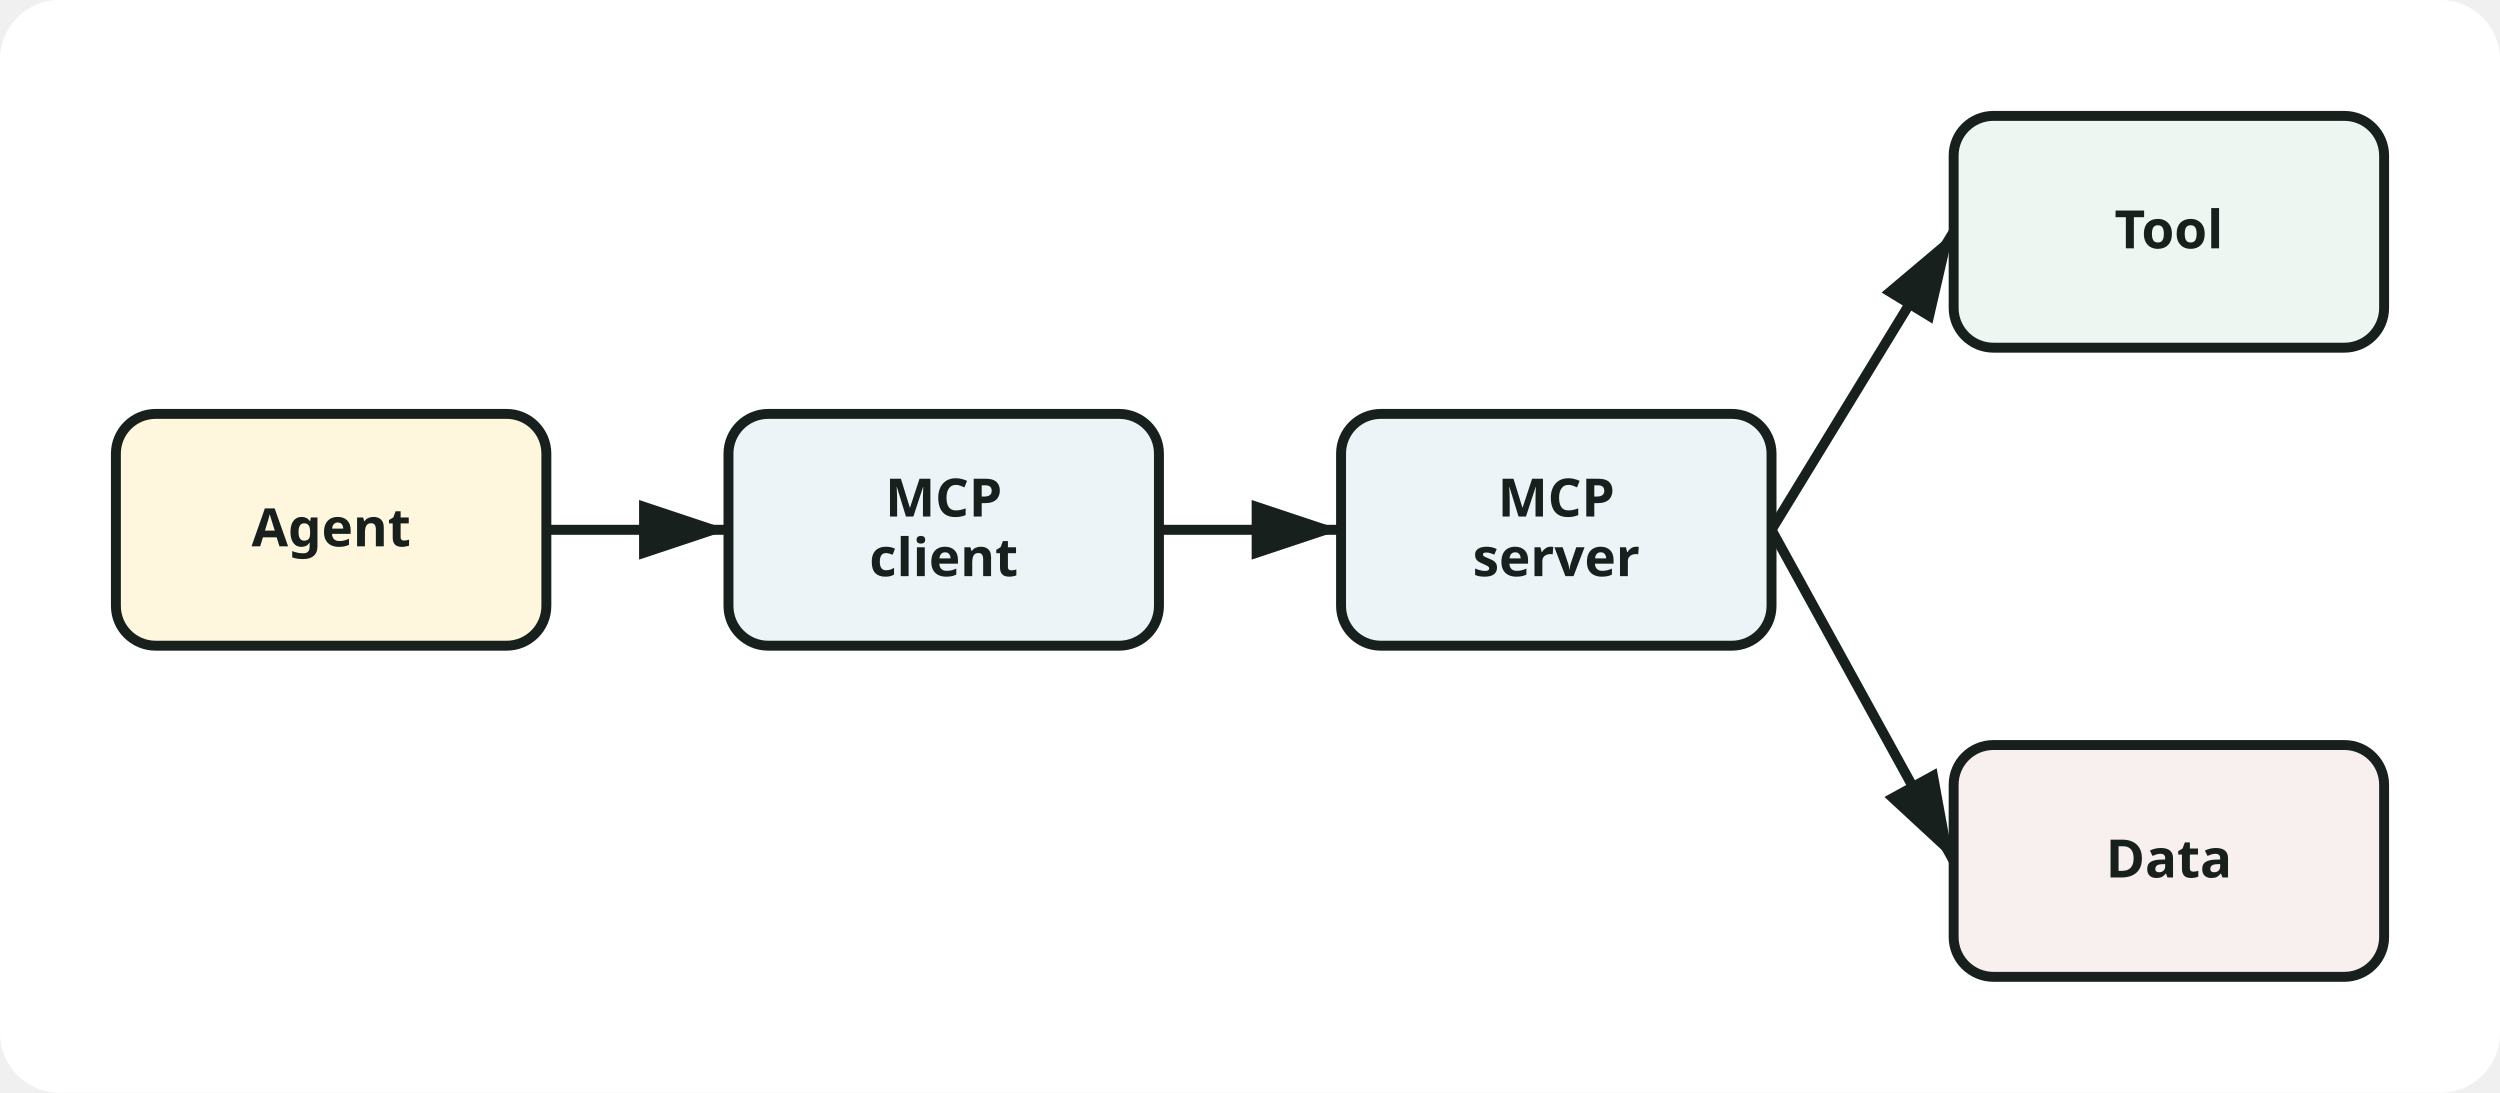
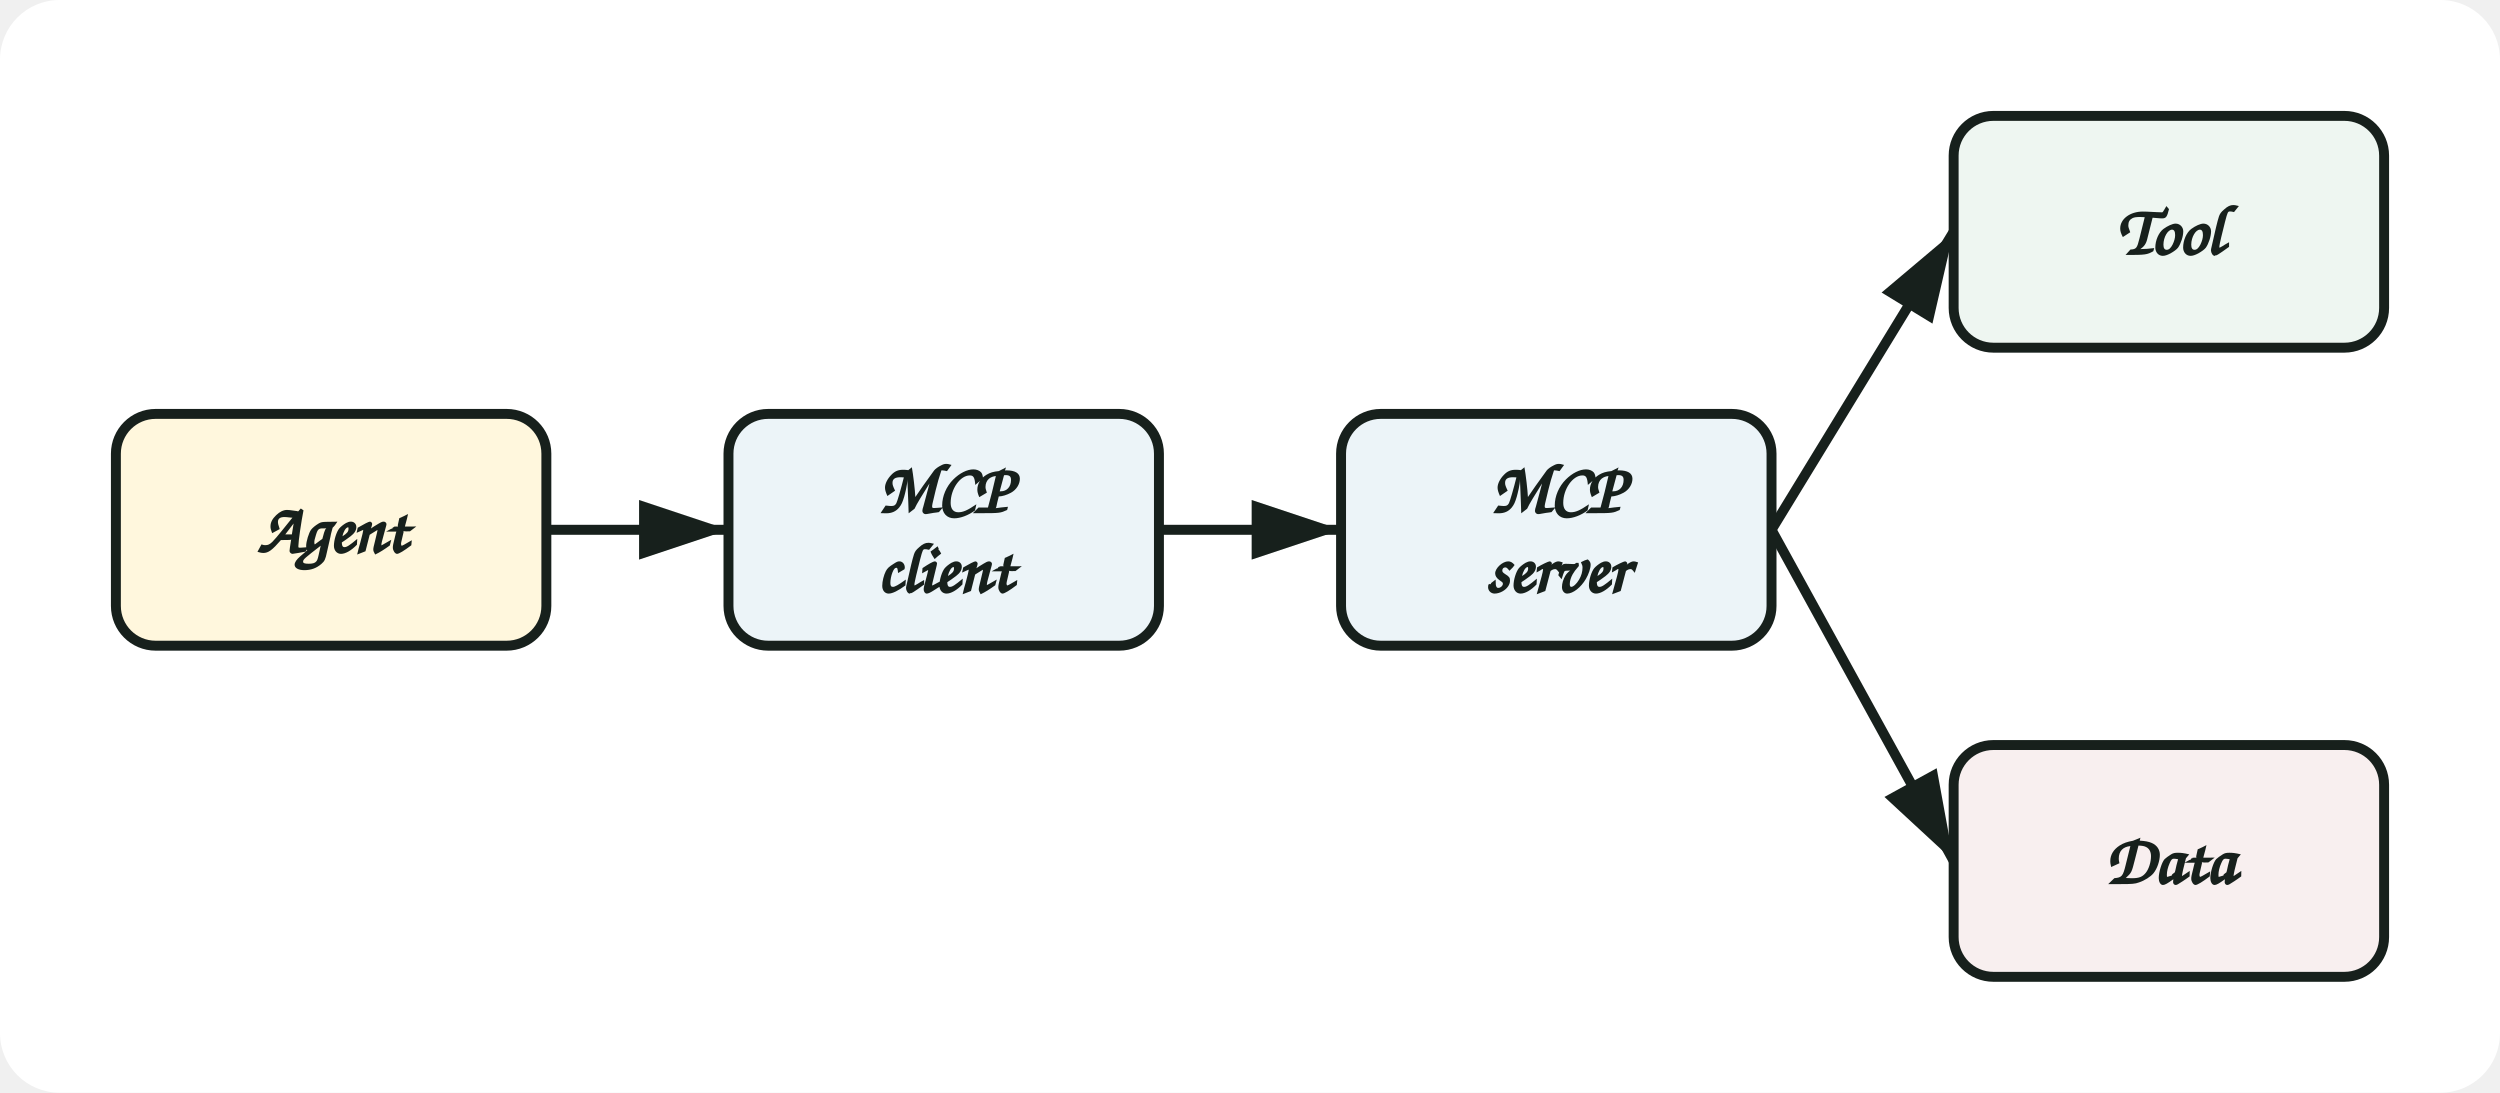
<svg xmlns="http://www.w3.org/2000/svg" viewBox="-35.0 -35.0 755.0 330.0" role="img" aria-labelledby="title">
  <defs>
    <marker id="arrow" markerWidth="10" markerHeight="10" refX="9" refY="3" orient="auto" markerUnits="strokeWidth">
      <path d="M0,0 L0,6 L9,3 z" fill="#17201c" />
    </marker>
  </defs>
  <rect x="-35.0" y="-35.0" width="755.0" height="330.0" rx="18" fill="#ffffff" />
  <line x1="130" y1="125.0" x2="185" y2="125.0" stroke="#17201c" stroke-width="3" stroke-linecap="round" marker-end="url(#arrow)" />
  <line x1="315" y1="125.0" x2="370" y2="125.0" stroke="#17201c" stroke-width="3" stroke-linecap="round" marker-end="url(#arrow)" />
  <line x1="500" y1="125.0" x2="555" y2="35.0" stroke="#17201c" stroke-width="3" stroke-linecap="round" marker-end="url(#arrow)" />
  <line x1="500" y1="125.0" x2="555" y2="225.0" stroke="#17201c" stroke-width="3" stroke-linecap="round" marker-end="url(#arrow)" />
  <rect x="0" y="90" width="130" height="70" rx="12" fill="#fff7dd" stroke="#17201c" stroke-width="3" />
-   <text x="65.0" y="130.0" text-anchor="middle" font-family="Segoe UI, sans-serif" font-weight="700" font-size="16" fill="#17201c">Agent</text>
+   <text x="65.0" y="132.0" text-anchor="middle" font-family="Segoe Print, Comic Sans MS, Virgil, cursive" font-weight="700" font-size="21" fill="#17201c">Agent</text>
  <rect x="185" y="90" width="130" height="70" rx="12" fill="#ecf4f8" stroke="#17201c" stroke-width="3" />
-   <text x="250.0" y="121.0" text-anchor="middle" font-family="Segoe UI, sans-serif" font-weight="700" font-size="16" fill="#17201c">MCP</text>
-   <text x="250.0" y="139.0" text-anchor="middle" font-family="Segoe UI, sans-serif" font-weight="700" font-size="16" fill="#17201c">client</text>
+   <text x="250.0" y="120.0" text-anchor="middle" font-family="Segoe Print, Comic Sans MS, Virgil, cursive" font-weight="700" font-size="21" fill="#17201c">MCP</text>
+   <text x="250.0" y="144.0" text-anchor="middle" font-family="Segoe Print, Comic Sans MS, Virgil, cursive" font-weight="700" font-size="21" fill="#17201c">client</text>
  <rect x="370" y="90" width="130" height="70" rx="12" fill="#ecf4f8" stroke="#17201c" stroke-width="3" />
-   <text x="435.0" y="121.0" text-anchor="middle" font-family="Segoe UI, sans-serif" font-weight="700" font-size="16" fill="#17201c">MCP</text>
-   <text x="435.0" y="139.0" text-anchor="middle" font-family="Segoe UI, sans-serif" font-weight="700" font-size="16" fill="#17201c">server</text>
+   <text x="435.0" y="120.0" text-anchor="middle" font-family="Segoe Print, Comic Sans MS, Virgil, cursive" font-weight="700" font-size="21" fill="#17201c">MCP</text>
+   <text x="435.0" y="144.0" text-anchor="middle" font-family="Segoe Print, Comic Sans MS, Virgil, cursive" font-weight="700" font-size="21" fill="#17201c">server</text>
  <rect x="555" y="0" width="130" height="70" rx="12" fill="#eef6f1" stroke="#17201c" stroke-width="3" />
-   <text x="620.0" y="40.0" text-anchor="middle" font-family="Segoe UI, sans-serif" font-weight="700" font-size="16" fill="#17201c">Tool</text>
+   <text x="620.0" y="42.0" text-anchor="middle" font-family="Segoe Print, Comic Sans MS, Virgil, cursive" font-weight="700" font-size="21" fill="#17201c">Tool</text>
  <rect x="555" y="190" width="130" height="70" rx="12" fill="#f8efef" stroke="#17201c" stroke-width="3" />
-   <text x="620.0" y="230.0" text-anchor="middle" font-family="Segoe UI, sans-serif" font-weight="700" font-size="16" fill="#17201c">Data</text>
+   <text x="620.0" y="232.0" text-anchor="middle" font-family="Segoe Print, Comic Sans MS, Virgil, cursive" font-weight="700" font-size="21" fill="#17201c">Data</text>
</svg>
